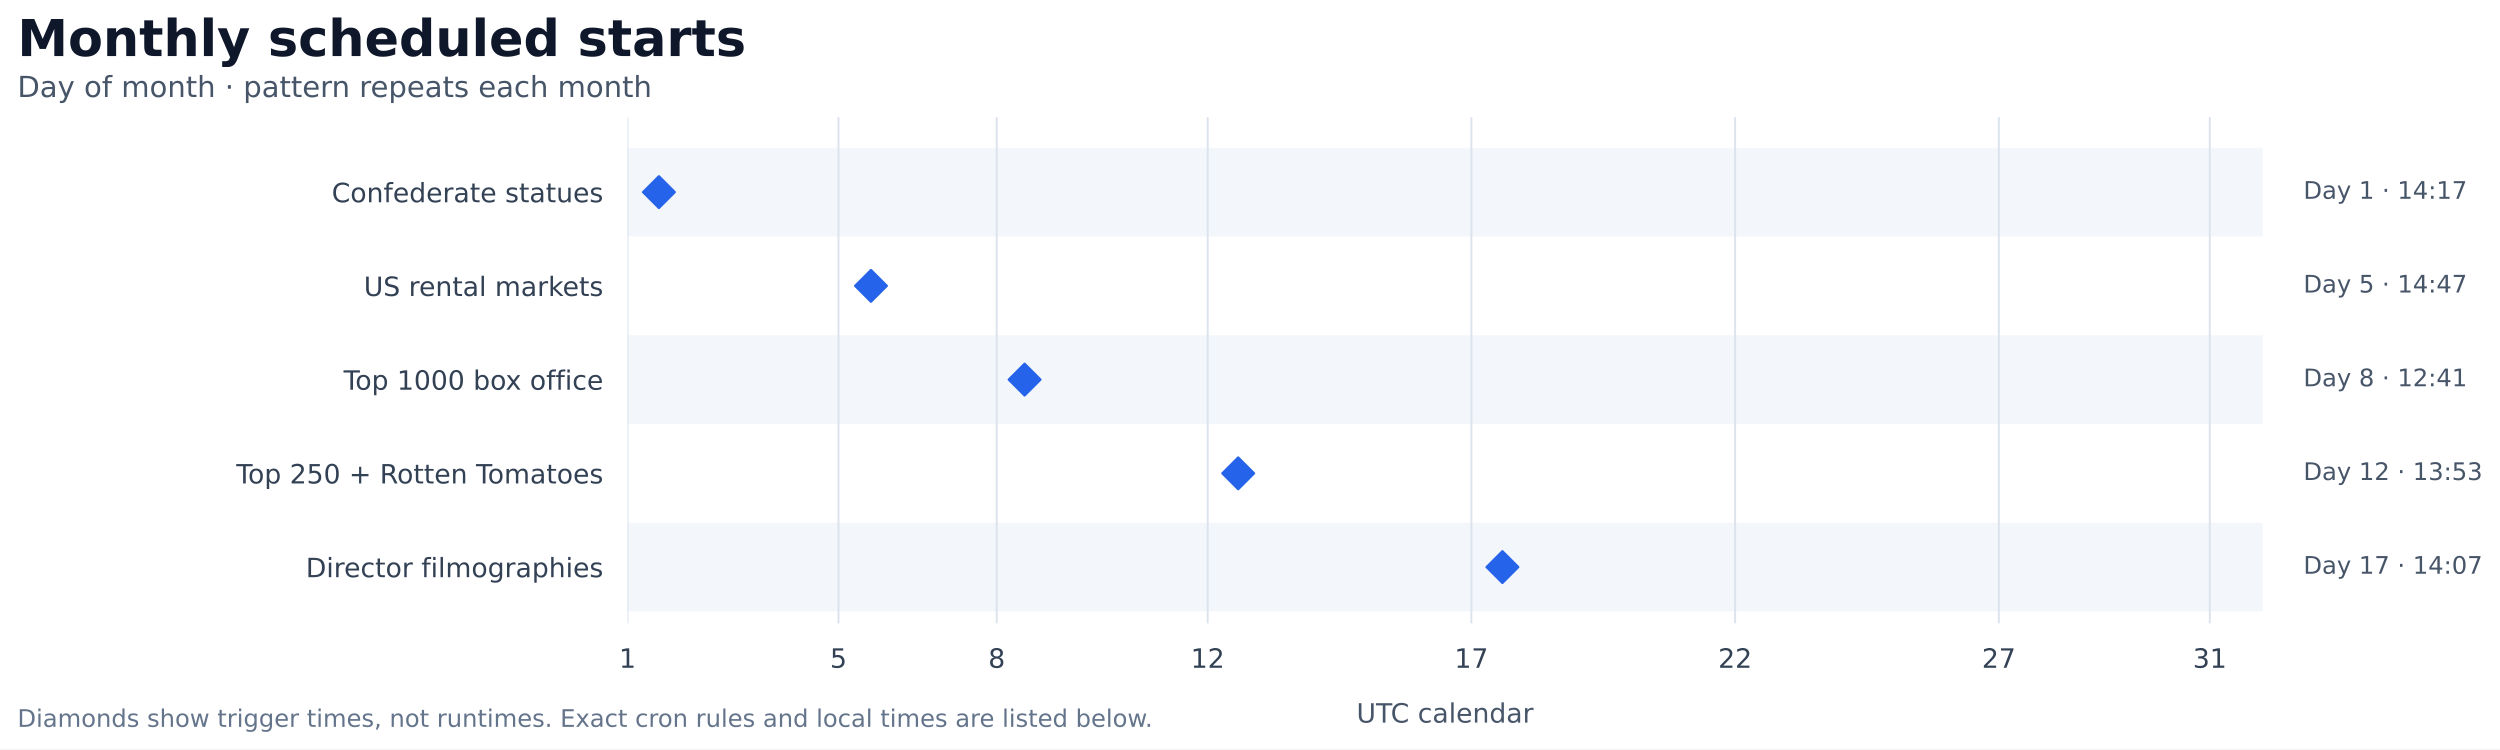
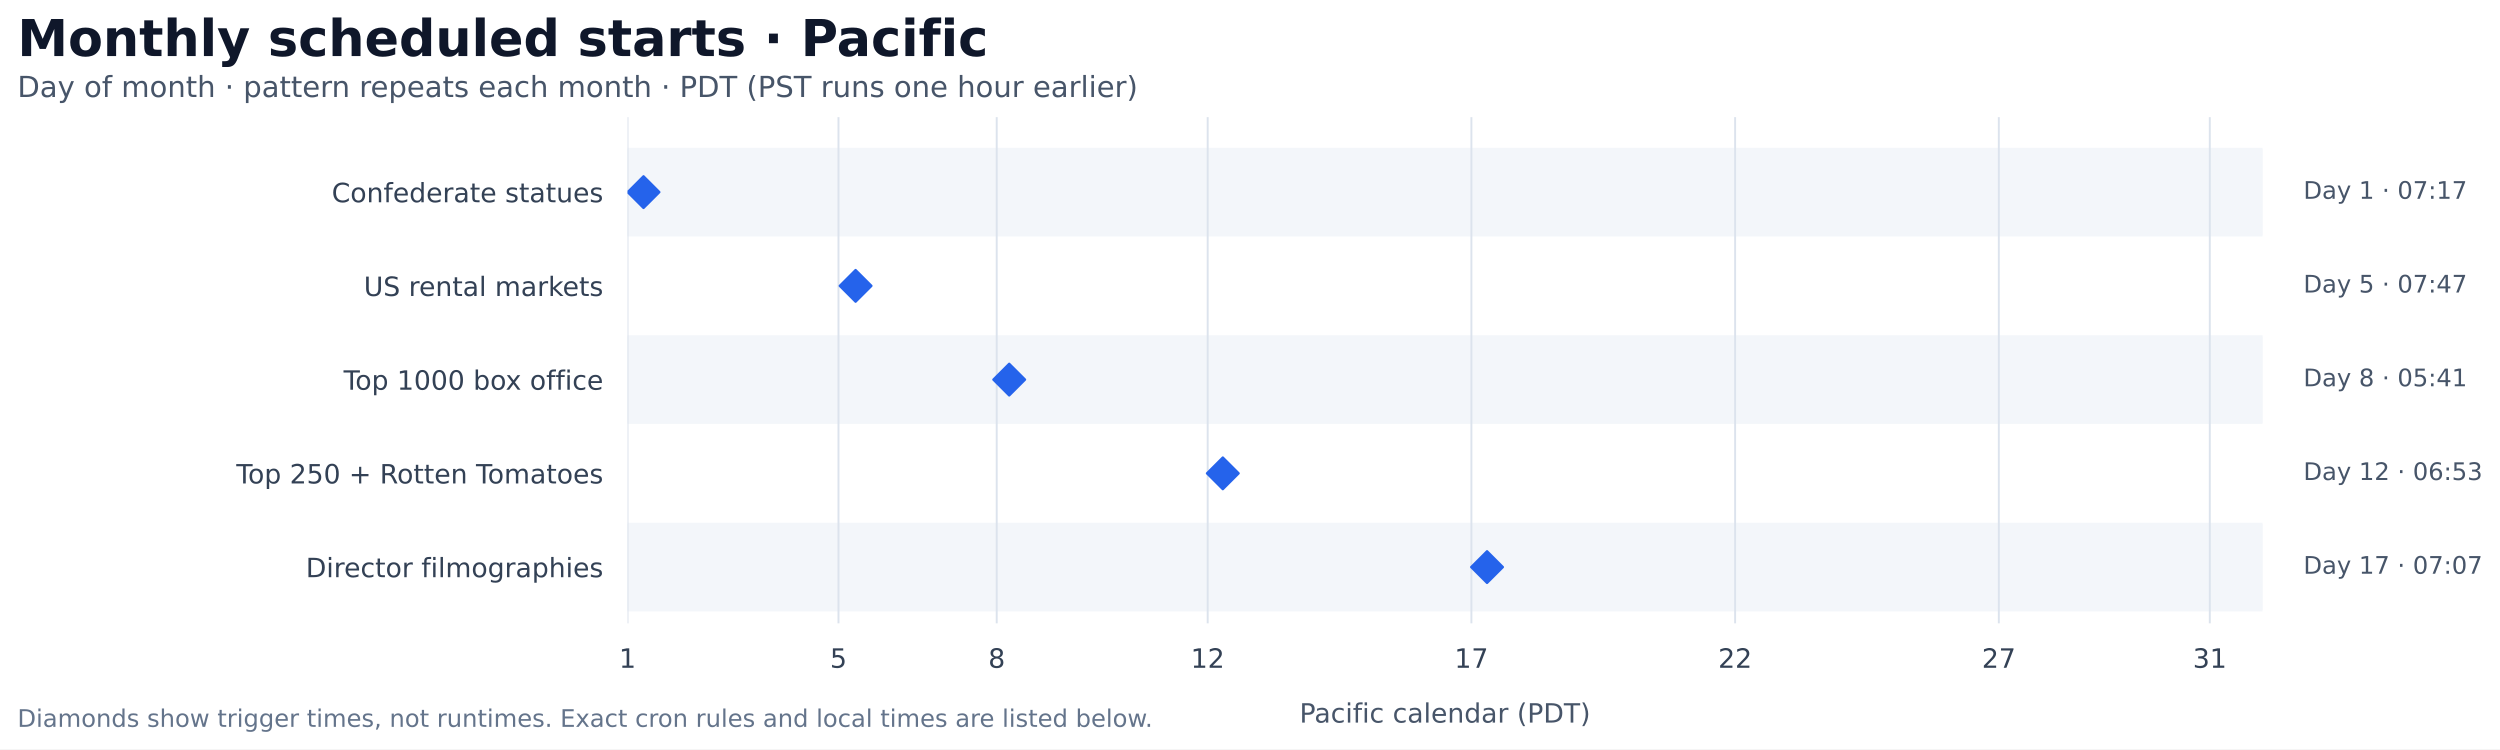
<svg xmlns="http://www.w3.org/2000/svg" xmlns:xlink="http://www.w3.org/1999/xlink" width="1032.647pt" height="309.52pt" viewBox="0 0 1032.647 309.52" version="1.1">
  <defs>
    <style type="text/css">*{stroke-linejoin: round; stroke-linecap: butt}</style>
  </defs>
  <g id="figure_1">
    <g id="patch_1">
      <path d="M 0 309.52  L 1032.647 309.52  L 1032.647 0  L 0 0  z " style="fill: #ffffff" />
    </g>
    <g id="axes_1">
      <g id="patch_2">
        <path d="M 259.2 257.472  L 934.56 257.472  L 934.56 48.384  L 259.2 48.384  z " style="fill: #ffffff" />
      </g>
      <g id="patch_3">
-         <path d="M 259.2 61.549  L 934.56 61.549  L 934.56 97.171  L 259.2 97.171  z " clip-path="url(#pb38903ec74)" style="fill: #f3f6fa; stroke: #f3f6fa; stroke-linejoin: miter" />
+         <path d="M 259.2 61.549  L 934.56 61.549  L 934.56 97.171  L 259.2 97.171  z " clip-path="url(#p94a7b78fd6)" style="fill: #f3f6fa; stroke: #f3f6fa; stroke-linejoin: miter" />
      </g>
      <g id="patch_4">
-         <path d="M 259.2 138.989  L 934.56 138.989  L 934.56 174.611  L 259.2 174.611  z " clip-path="url(#pb38903ec74)" style="fill: #f3f6fa; stroke: #f3f6fa; stroke-linejoin: miter" />
+         <path d="M 259.2 138.989  L 934.56 138.989  L 934.56 174.611  L 259.2 174.611  z " clip-path="url(#p94a7b78fd6)" style="fill: #f3f6fa; stroke: #f3f6fa; stroke-linejoin: miter" />
      </g>
      <g id="patch_5">
-         <path d="M 259.2 216.429  L 934.56 216.429  L 934.56 252.051  L 259.2 252.051  z " clip-path="url(#pb38903ec74)" style="fill: #f3f6fa; stroke: #f3f6fa; stroke-linejoin: miter" />
+         <path d="M 259.2 216.429  L 934.56 216.429  L 934.56 252.051  L 259.2 252.051  z " clip-path="url(#p94a7b78fd6)" style="fill: #f3f6fa; stroke: #f3f6fa; stroke-linejoin: miter" />
      </g>
      <g id="matplotlib.axis_1">
        <g id="xtick_1">
          <g id="line2d_1">
-             <path d="M 259.2 257.472  L 259.2 48.384  " clip-path="url(#pb38903ec74)" style="fill: none; stroke: #dce3ed; stroke-width: 0.8; stroke-linecap: square" />
+             <path d="M 259.2 257.472  L 259.2 48.384  " clip-path="url(#p94a7b78fd6)" style="fill: none; stroke: #dce3ed; stroke-width: 0.8; stroke-linecap: square" />
          </g>
          <g id="line2d_2" />
          <g id="text_1">
            <text style="font-size: 11px; font-family: 'DejaVu Sans'; text-anchor: middle; fill: #334155" x="259.2" y="275.83" transform="rotate(-0 259.2 275.8303)">1</text>
          </g>
        </g>
        <g id="xtick_2">
          <g id="line2d_3">
-             <path d="M 346.343 257.472  L 346.343 48.384  " clip-path="url(#pb38903ec74)" style="fill: none; stroke: #dce3ed; stroke-width: 0.8; stroke-linecap: square" />
+             <path d="M 346.343 257.472  L 346.343 48.384  " clip-path="url(#p94a7b78fd6)" style="fill: none; stroke: #dce3ed; stroke-width: 0.8; stroke-linecap: square" />
          </g>
          <g id="line2d_4" />
          <g id="text_2">
            <text style="font-size: 11px; font-family: 'DejaVu Sans'; text-anchor: middle; fill: #334155" x="346.343" y="275.83" transform="rotate(-0 346.3432 275.8303)">5</text>
          </g>
        </g>
        <g id="xtick_3">
          <g id="line2d_5">
-             <path d="M 411.701 257.472  L 411.701 48.384  " clip-path="url(#pb38903ec74)" style="fill: none; stroke: #dce3ed; stroke-width: 0.8; stroke-linecap: square" />
+             <path d="M 411.701 257.472  L 411.701 48.384  " clip-path="url(#p94a7b78fd6)" style="fill: none; stroke: #dce3ed; stroke-width: 0.8; stroke-linecap: square" />
          </g>
          <g id="line2d_6" />
          <g id="text_3">
            <text style="font-size: 11px; font-family: 'DejaVu Sans'; text-anchor: middle; fill: #334155" x="411.701" y="275.83" transform="rotate(-0 411.7006 275.8303)">8</text>
          </g>
        </g>
        <g id="xtick_4">
          <g id="line2d_7">
-             <path d="M 498.844 257.472  L 498.844 48.384  " clip-path="url(#pb38903ec74)" style="fill: none; stroke: #dce3ed; stroke-width: 0.8; stroke-linecap: square" />
+             <path d="M 498.844 257.472  L 498.844 48.384  " clip-path="url(#p94a7b78fd6)" style="fill: none; stroke: #dce3ed; stroke-width: 0.8; stroke-linecap: square" />
          </g>
          <g id="line2d_8" />
          <g id="text_4">
            <text style="font-size: 11px; font-family: 'DejaVu Sans'; text-anchor: middle; fill: #334155" x="498.844" y="275.83" transform="rotate(-0 498.8439 275.8303)">12</text>
          </g>
        </g>
        <g id="xtick_5">
          <g id="line2d_9">
-             <path d="M 607.773 257.472  L 607.773 48.384  " clip-path="url(#pb38903ec74)" style="fill: none; stroke: #dce3ed; stroke-width: 0.8; stroke-linecap: square" />
+             <path d="M 607.773 257.472  L 607.773 48.384  " clip-path="url(#p94a7b78fd6)" style="fill: none; stroke: #dce3ed; stroke-width: 0.8; stroke-linecap: square" />
          </g>
          <g id="line2d_10" />
          <g id="text_5">
            <text style="font-size: 11px; font-family: 'DejaVu Sans'; text-anchor: middle; fill: #334155" x="607.773" y="275.83" transform="rotate(-0 607.7729 275.8303)">17</text>
          </g>
        </g>
        <g id="xtick_6">
          <g id="line2d_11">
-             <path d="M 716.702 257.472  L 716.702 48.384  " clip-path="url(#pb38903ec74)" style="fill: none; stroke: #dce3ed; stroke-width: 0.8; stroke-linecap: square" />
+             <path d="M 716.702 257.472  L 716.702 48.384  " clip-path="url(#p94a7b78fd6)" style="fill: none; stroke: #dce3ed; stroke-width: 0.8; stroke-linecap: square" />
          </g>
          <g id="line2d_12" />
          <g id="text_6">
            <text style="font-size: 11px; font-family: 'DejaVu Sans'; text-anchor: middle; fill: #334155" x="716.702" y="275.83" transform="rotate(-0 716.7019 275.8303)">22</text>
          </g>
        </g>
        <g id="xtick_7">
          <g id="line2d_13">
-             <path d="M 825.631 257.472  L 825.631 48.384  " clip-path="url(#pb38903ec74)" style="fill: none; stroke: #dce3ed; stroke-width: 0.8; stroke-linecap: square" />
+             <path d="M 825.631 257.472  L 825.631 48.384  " clip-path="url(#p94a7b78fd6)" style="fill: none; stroke: #dce3ed; stroke-width: 0.8; stroke-linecap: square" />
          </g>
          <g id="line2d_14" />
          <g id="text_7">
            <text style="font-size: 11px; font-family: 'DejaVu Sans'; text-anchor: middle; fill: #334155" x="825.631" y="275.83" transform="rotate(-0 825.631 275.8303)">27</text>
          </g>
        </g>
        <g id="xtick_8">
          <g id="line2d_15">
-             <path d="M 912.774 257.472  L 912.774 48.384  " clip-path="url(#pb38903ec74)" style="fill: none; stroke: #dce3ed; stroke-width: 0.8; stroke-linecap: square" />
+             <path d="M 912.774 257.472  L 912.774 48.384  " clip-path="url(#p94a7b78fd6)" style="fill: none; stroke: #dce3ed; stroke-width: 0.8; stroke-linecap: square" />
          </g>
          <g id="line2d_16" />
          <g id="text_8">
            <text style="font-size: 11px; font-family: 'DejaVu Sans'; text-anchor: middle; fill: #334155" x="912.774" y="275.83" transform="rotate(-0 912.7742 275.8303)">31</text>
          </g>
        </g>
        <g id="text_9">
-           <text style="font-size: 11px; font-family: 'DejaVu Sans'; text-anchor: middle; fill: #475569" x="596.88" y="298.476" transform="rotate(-0 596.88 298.4762)">UTC calendar</text>
+           <text style="font-size: 11px; font-family: 'DejaVu Sans'; text-anchor: middle; fill: #475569" x="596.88" y="298.476" transform="rotate(-0 596.88 298.4762)">Pacific calendar (PDT)</text>
        </g>
      </g>
      <g id="matplotlib.axis_2">
        <g id="ytick_1">
          <g id="line2d_17" />
          <g id="text_10">
            <text style="font-size: 11px; font-family: 'DejaVu Sans'; text-anchor: end; fill: #334155" x="249.2" y="83.539" transform="rotate(-0 249.2 83.53914)">Confederate statues</text>
          </g>
        </g>
        <g id="ytick_2">
          <g id="line2d_18" />
          <g id="text_11">
            <text style="font-size: 11px; font-family: 'DejaVu Sans'; text-anchor: end; fill: #334155" x="249.2" y="122.259" transform="rotate(-0 249.2 122.2591)">US rental markets</text>
          </g>
        </g>
        <g id="ytick_3">
          <g id="line2d_19" />
          <g id="text_12">
            <text style="font-size: 11px; font-family: 'DejaVu Sans'; text-anchor: end; fill: #334155" x="249.2" y="160.979" transform="rotate(-0 249.2 160.9791)">Top 1000 box office</text>
          </g>
        </g>
        <g id="ytick_4">
          <g id="line2d_20" />
          <g id="text_13">
            <text style="font-size: 11px; font-family: 'DejaVu Sans'; text-anchor: end; fill: #334155" x="249.2" y="199.699" transform="rotate(-0 249.2 199.6991)">Top 250 + Rotten Tomatoes</text>
          </g>
        </g>
        <g id="ytick_5">
          <g id="line2d_21" />
          <g id="text_14">
            <text style="font-size: 11px; font-family: 'DejaVu Sans'; text-anchor: end; fill: #334155" x="249.2" y="238.419" transform="rotate(-0 249.2 238.4191)">Director filmographies</text>
          </g>
        </g>
      </g>
      <g id="PathCollection_1">
        <defs>
-           <path id="m391b64063a" d="M -0 6.519  L 6.519 0  L 0 -6.519  L -6.519 -0  z " style="stroke: #2563eb" />
+           <path id="m05470ca4bf" d="M -0 6.519  L 6.519 0  L 0 -6.519  L -6.519 -0  z " style="stroke: #2563eb" />
        </defs>
-         <g clip-path="url(#pb38903ec74)">
-           <use xlink:href="#m391b64063a" x="272.166" y="79.36" style="fill: #2563eb; stroke: #2563eb" />
+         <g clip-path="url(#p94a7b78fd6)">
+           <use xlink:href="#m05470ca4bf" x="265.811" y="79.36" style="fill: #2563eb; stroke: #2563eb" />
        </g>
      </g>
      <g id="text_15">
-         <text style="font-size: 10px; font-family: 'DejaVu Sans'; text-anchor: start; fill: #475569" x="951.444" y="82.119" transform="rotate(-0 951.444 82.11938)">Day 1 · 14:17</text>
+         <text style="font-size: 10px; font-family: 'DejaVu Sans'; text-anchor: start; fill: #475569" x="951.444" y="82.119" transform="rotate(-0 951.444 82.11938)">Day 1 · 07:17</text>
      </g>
      <g id="PathCollection_2">
-         <g clip-path="url(#pb38903ec74)">
-           <use xlink:href="#m391b64063a" x="359.763" y="118.08" style="fill: #2563eb; stroke: #2563eb" />
+         <g clip-path="url(#p94a7b78fd6)">
+           <use xlink:href="#m05470ca4bf" x="353.408" y="118.08" style="fill: #2563eb; stroke: #2563eb" />
        </g>
      </g>
      <g id="text_16">
-         <text style="font-size: 10px; font-family: 'DejaVu Sans'; text-anchor: start; fill: #475569" x="951.444" y="120.839" transform="rotate(-0 951.444 120.8394)">Day 5 · 14:47</text>
+         <text style="font-size: 10px; font-family: 'DejaVu Sans'; text-anchor: start; fill: #475569" x="951.444" y="120.839" transform="rotate(-0 951.444 120.8394)">Day 5 · 07:47</text>
      </g>
      <g id="PathCollection_3">
-         <g clip-path="url(#pb38903ec74)">
-           <use xlink:href="#m391b64063a" x="423.214" y="156.8" style="fill: #2563eb; stroke: #2563eb" />
+         <g clip-path="url(#p94a7b78fd6)">
+           <use xlink:href="#m05470ca4bf" x="416.86" y="156.8" style="fill: #2563eb; stroke: #2563eb" />
        </g>
      </g>
      <g id="text_17">
-         <text style="font-size: 10px; font-family: 'DejaVu Sans'; text-anchor: start; fill: #475569" x="951.444" y="159.559" transform="rotate(-0 951.444 159.5594)">Day 8 · 12:41</text>
+         <text style="font-size: 10px; font-family: 'DejaVu Sans'; text-anchor: start; fill: #475569" x="951.444" y="159.559" transform="rotate(-0 951.444 159.5594)">Day 8 · 05:41</text>
      </g>
      <g id="PathCollection_4">
-         <g clip-path="url(#pb38903ec74)">
-           <use xlink:href="#m391b64063a" x="511.446" y="195.52" style="fill: #2563eb; stroke: #2563eb" />
+         <g clip-path="url(#p94a7b78fd6)">
+           <use xlink:href="#m05470ca4bf" x="505.092" y="195.52" style="fill: #2563eb; stroke: #2563eb" />
        </g>
      </g>
      <g id="text_18">
-         <text style="font-size: 10px; font-family: 'DejaVu Sans'; text-anchor: start; fill: #475569" x="951.444" y="198.279" transform="rotate(-0 951.444 198.2794)">Day 12 · 13:53</text>
+         <text style="font-size: 10px; font-family: 'DejaVu Sans'; text-anchor: start; fill: #475569" x="951.444" y="198.279" transform="rotate(-0 951.444 198.2794)">Day 12 · 06:53</text>
      </g>
      <g id="PathCollection_5">
-         <g clip-path="url(#pb38903ec74)">
-           <use xlink:href="#m391b64063a" x="620.587" y="234.24" style="fill: #2563eb; stroke: #2563eb" />
+         <g clip-path="url(#p94a7b78fd6)">
+           <use xlink:href="#m05470ca4bf" x="614.233" y="234.24" style="fill: #2563eb; stroke: #2563eb" />
        </g>
      </g>
      <g id="text_19">
-         <text style="font-size: 10px; font-family: 'DejaVu Sans'; text-anchor: start; fill: #475569" x="951.444" y="236.999" transform="rotate(-0 951.444 236.9994)">Day 17 · 14:07</text>
+         <text style="font-size: 10px; font-family: 'DejaVu Sans'; text-anchor: start; fill: #475569" x="951.444" y="236.999" transform="rotate(-0 951.444 236.9994)">Day 17 · 07:07</text>
      </g>
    </g>
    <g id="text_20">
-       <text style="font-weight: 700; font-size: 21px; font-family: 'DejaVu Sans'; text-anchor: start; fill: #0f172a" x="7.2" y="23.157" transform="rotate(-0 7.2 23.15672)">Monthly scheduled starts</text>
+       <text style="font-weight: 700; font-size: 21px; font-family: 'DejaVu Sans'; text-anchor: start; fill: #0f172a" x="7.2" y="23.157" transform="rotate(-0 7.2 23.15672)">Monthly scheduled starts · Pacific</text>
    </g>
    <g id="text_21">
-       <text style="font-size: 12px; font-family: 'DejaVu Sans'; text-anchor: start; fill: #475569" x="7.2" y="40.078" transform="rotate(-0 7.2 40.07812)">Day of month · pattern repeats each month</text>
+       <text style="font-size: 12px; font-family: 'DejaVu Sans'; text-anchor: start; fill: #475569" x="7.2" y="40.078" transform="rotate(-0 7.2 40.07812)">Day of month · pattern repeats each month · PDT (PST runs one hour earlier)</text>
    </g>
    <g id="text_22">
      <text style="font-size: 10px; font-family: 'DejaVu Sans'; text-anchor: start; fill: #64748b" x="7.2" y="300.24" transform="rotate(-0 7.2 300.24)">Diamonds show trigger times, not runtimes. Exact cron rules and local times are listed below.</text>
    </g>
  </g>
  <defs>
-     <clipPath id="pb38903ec74">
+     <clipPath id="p94a7b78fd6">
      <rect x="259.2" y="48.384" width="675.36" height="209.088" />
    </clipPath>
  </defs>
</svg>
